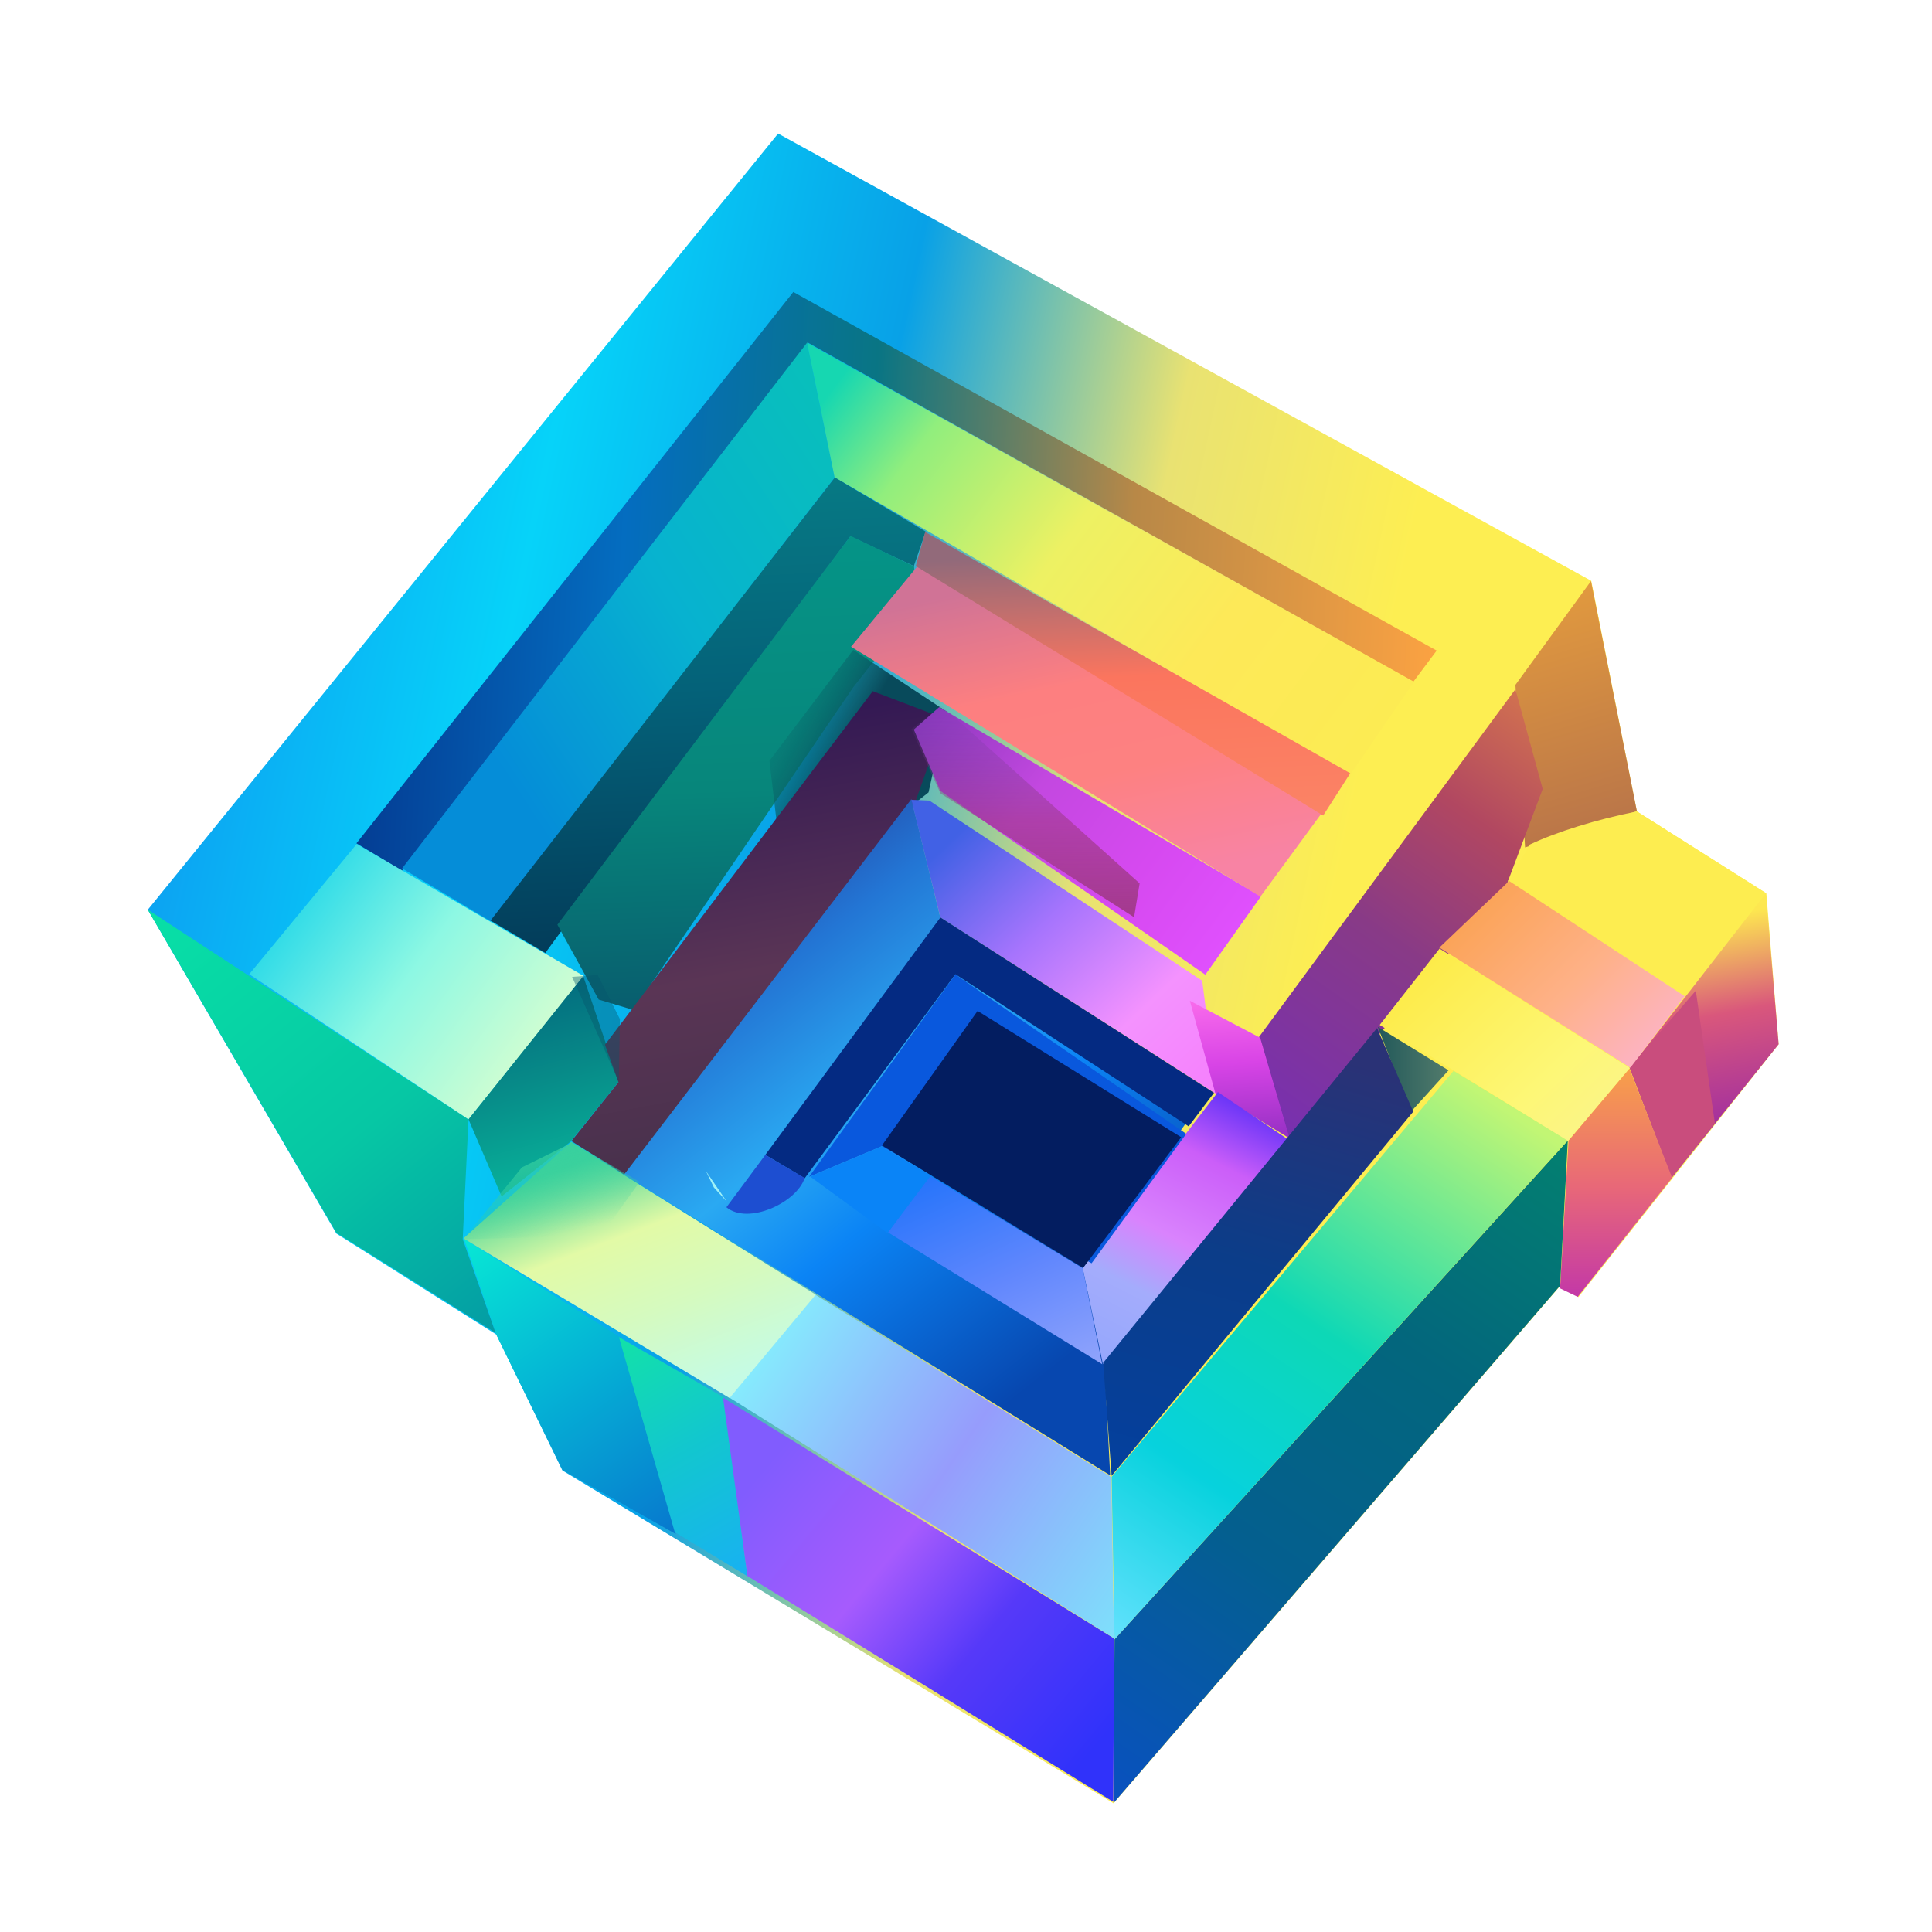
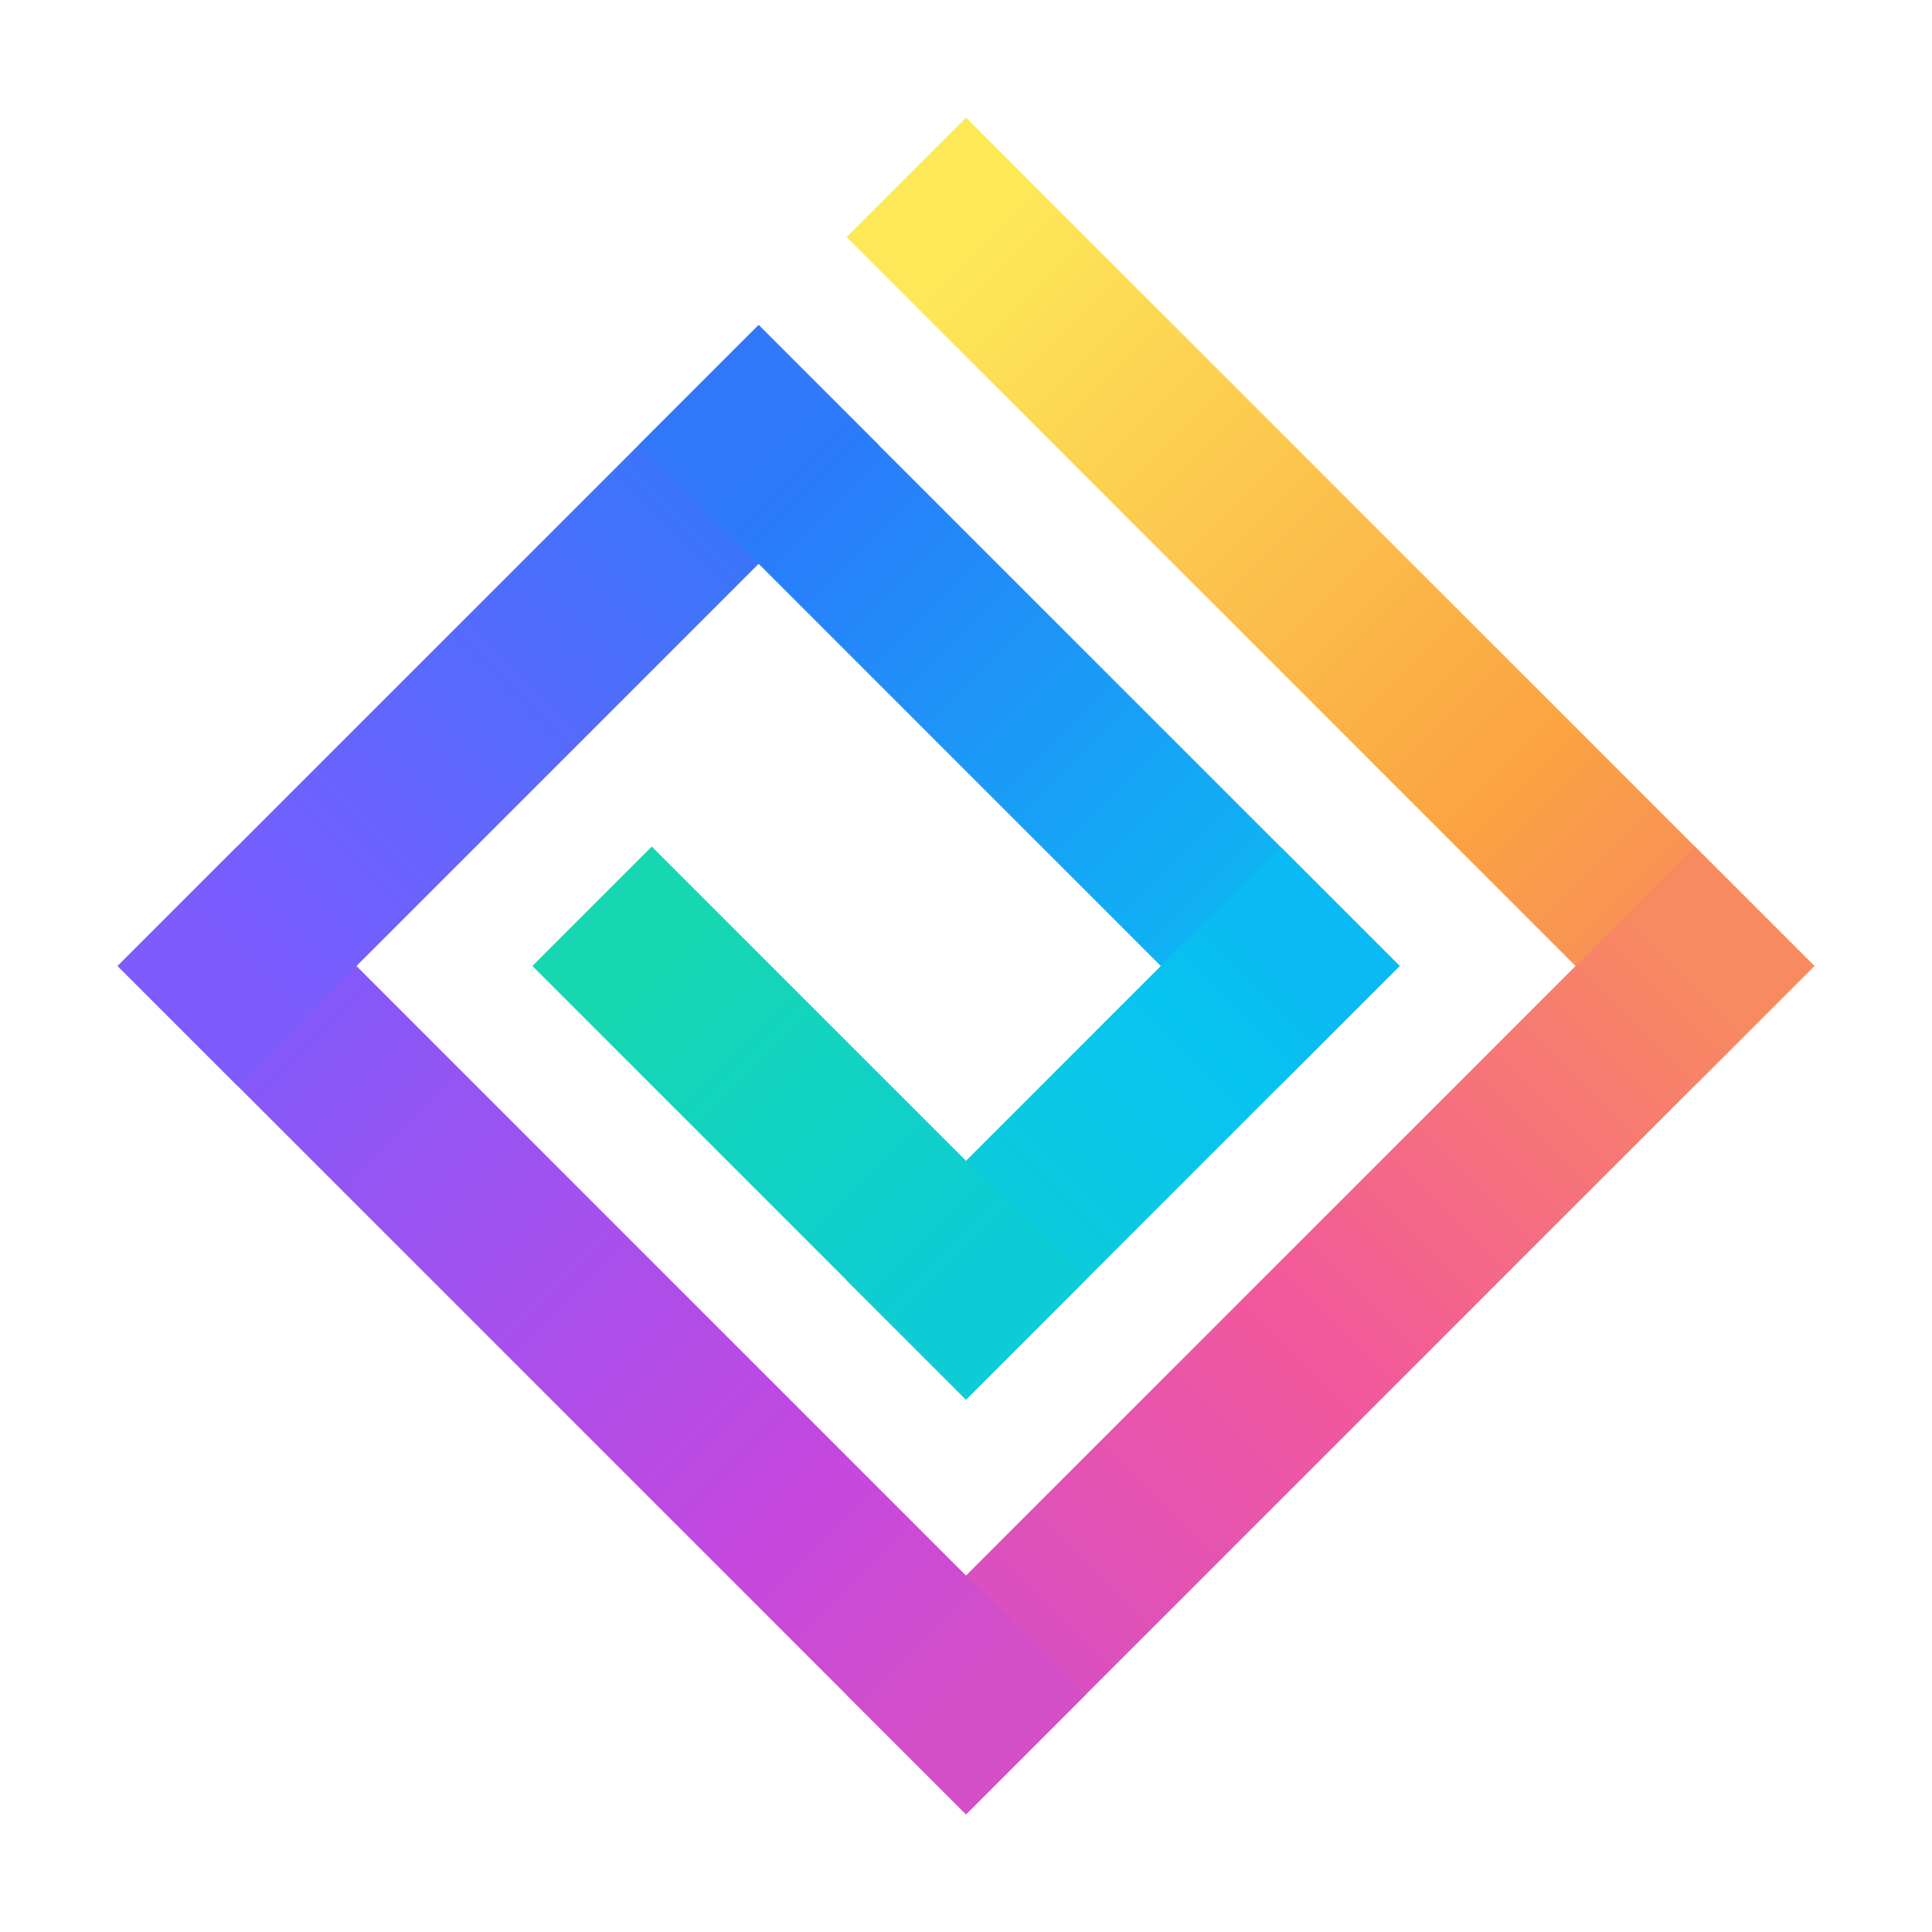
- <svg xmlns="http://www.w3.org/2000/svg" fill="none" viewBox="0 0 80 80">
+ <svg xmlns="http://www.w3.org/2000/svg" viewBox="0 0 100 100">
  <defs>
-     <linearGradient id="paint0_linear_4137_5726" x1="9.573" x2="65.89" y1="22.82" y2="35.01" gradientUnits="userSpaceOnUse">
-       <stop stop-color="#0CA4F2" offset="0" />
-       <stop stop-color="#06D3F9" offset=".208" />
-       <stop stop-color="#08A1E7" offset=".438" />
-       <stop stop-color="#E9E272" offset=".646" />
-       <stop stop-color="#FDEE52" offset=".828" />
+     <linearGradient id="s0" gradientUnits="userSpaceOnUse" x1="21" y1="21" x2="79" y2="21">
+       <stop offset="0" stop-color="#FDE958" />
+       <stop offset="0.756" stop-color="#FBA242" />
+       <stop offset="1" stop-color="#F88A5F" />
    </linearGradient>
-     <linearGradient id="paint1_linear_4137_5726" x1="14.76" x2="59.49" y1="23.77" y2="26.42" gradientUnits="userSpaceOnUse">
-       <stop stop-color="#043A91" offset="0" />
-       <stop stop-color="#046DC0" offset=".245" />
-       <stop stop-color="#097584" offset=".469" />
-       <stop stop-color="#B88847" offset=".714" />
-       <stop stop-color="#FBA242" offset="1" />
+     <linearGradient id="s1" gradientUnits="userSpaceOnUse" x1="79" y1="21" x2="79" y2="79">
+       <stop offset="0" stop-color="#F88A5F" />
+       <stop offset="0.512" stop-color="#F2589B" />
+       <stop offset="1" stop-color="#D44EC8" />
    </linearGradient>
-     <linearGradient id="paint2_linear_4137_5726" x1="16.65" x2="34.24" y1="25.62" y2="14.06" gradientUnits="userSpaceOnUse">
-       <stop stop-color="#058DD8" offset="0" />
-       <stop stop-color="#07B2D0" offset=".464" />
-       <stop stop-color="#08C1B9" offset="1" />
+     <linearGradient id="s2" gradientUnits="userSpaceOnUse" x1="79" y1="79" x2="21" y2="79">
+       <stop offset="0" stop-color="#D44EC8" />
+       <stop offset="0.268" stop-color="#C348E0" />
+       <stop offset="1" stop-color="#7D5BFD" />
    </linearGradient>
-     <linearGradient id="paint3_linear_4137_5726" x1="35.12" x2="56.43" y1="15.21" y2="31.25" gradientUnits="userSpaceOnUse">
-       <stop stop-color="#16D7B1" offset="0" />
-       <stop stop-color="#91EE7D" offset=".162" />
-       <stop stop-color="#EDF163" offset=".432" />
-       <stop stop-color="#FDE958" offset=".703" />
-       <stop stop-color="#FCEB53" offset="1" />
+     <linearGradient id="s3" gradientUnits="userSpaceOnUse" x1="21" y1="79" x2="21" y2="37.5">
+       <stop offset="0" stop-color="#7D5BFD" />
+       <stop offset="0.034" stop-color="#7B5CFE" />
+       <stop offset="1" stop-color="#3178FB" />
    </linearGradient>
-     <linearGradient id="paint4_linear_4137_5726" x1="64.49" x2="67.75" y1="24.04" y2="35.12" gradientUnits="userSpaceOnUse">
-       <stop stop-color="#E39B3E" offset="0" />
-       <stop stop-color="#B5714A" offset="1" />
+     <linearGradient id="s4" gradientUnits="userSpaceOnUse" x1="21" y1="37.5" x2="62.5" y2="37.5">
+       <stop offset="0" stop-color="#3178FB" />
+       <stop offset="0.091" stop-color="#2A7BFB" />
+       <stop offset="1" stop-color="#0BBAF2" />
    </linearGradient>
-     <linearGradient id="paint5_linear_4137_5726" x1="62.84" x2="50.18" y1="28.67" y2="46.84" gradientUnits="userSpaceOnUse">
-       <stop stop-color="#D17150" offset="0" />
-       <stop stop-color="#B14761" offset=".24" />
-       <stop stop-color="#883A87" offset=".516" />
-       <stop stop-color="#752EB7" offset="1" />
+     <linearGradient id="s5" gradientUnits="userSpaceOnUse" x1="62.5" y1="37.5" x2="62.5" y2="62.5">
+       <stop offset="0" stop-color="#0BBAF2" />
+       <stop offset="0.246" stop-color="#06C4F0" />
+       <stop offset="1" stop-color="#0DCCD5" />
    </linearGradient>
-     <linearGradient id="paint6_linear_4137_5726" x1="68.25" x2="70.81" y1="33.6" y2="47.55" gradientUnits="userSpaceOnUse">
-       <stop stop-color="#FDF454" offset="0" />
-       <stop stop-color="#FDE750" offset=".339" />
-       <stop stop-color="#D9577C" offset=".62" />
-       <stop stop-color="#9828A5" offset="1" />
-     </linearGradient>
-     <linearGradient id="paint8_linear_4137_5726" x1="67.26" x2="67.26" y1="44.24" y2="53.7" gradientUnits="userSpaceOnUse">
-       <stop stop-color="#F8A049" offset="0" />
-       <stop stop-color="#E86878" offset=".516" />
-       <stop stop-color="#C338A7" offset="1" />
-     </linearGradient>
-     <linearGradient id="paint9_linear_4137_5726" x1="64.94" x2="46.11" y1="47.29" y2="74.61" gradientUnits="userSpaceOnUse">
-       <stop stop-color="#038070" offset="0" />
-       <stop stop-color="#03667D" offset=".328" />
-       <stop stop-color="#045F8F" offset=".641" />
-       <stop stop-color="#0951C0" offset="1" />
-     </linearGradient>
-     <linearGradient id="paint10_linear_4137_5726" x1="61.35" x2="46.14" y1="45.2" y2="67.82" gradientUnits="userSpaceOnUse">
-       <stop stop-color="#C2F674" offset="0" />
-       <stop stop-color="#0DD8B6" offset=".438" />
-       <stop stop-color="#07D2DD" offset=".724" />
-       <stop stop-color="#62E1FD" offset="1" />
-     </linearGradient>
-     <linearGradient id="paint11_linear_4137_5726" x1="19.18" x2="27.85" y1="51.27" y2="63.59" gradientUnits="userSpaceOnUse">
-       <stop stop-color="#07E8D5" offset="0" />
-       <stop stop-color="#05B2D5" offset=".484" />
-       <stop stop-color="#0778CE" offset="1" />
-     </linearGradient>
-     <linearGradient id="paint12_linear_4137_5726" x1="25.63" x2="30.99" y1="55.53" y2="65.21" gradientUnits="userSpaceOnUse">
-       <stop stop-color="#12E1A9" offset="0" />
-       <stop stop-color="#12C7CE" offset=".464" />
-       <stop stop-color="#18B1F2" offset="1" />
-     </linearGradient>
-     <linearGradient id="paint13_linear_4137_5726" x1="32.04" x2="45.81" y1="60.32" y2="71.8" gradientUnits="userSpaceOnUse">
-       <stop stop-color="#815CFE" offset="0" />
-       <stop stop-color="#A65BFD" offset=".354" />
-       <stop stop-color="#5639F9" offset=".641" />
-       <stop stop-color="#3032FA" offset="1" />
-     </linearGradient>
-     <linearGradient id="paint14_linear_4137_5726" x1="30.2" x2="46.1" y1="56.45" y2="67.26" gradientUnits="userSpaceOnUse">
-       <stop stop-color="#84F2FD" offset="0" />
-       <stop stop-color="#969CFC" offset=".516" />
-       <stop stop-color="#7FDDFB" offset="1" />
-     </linearGradient>
-     <linearGradient id="paint15_linear_4137_5726" x1="6.125" x2="20.53" y1="37.64" y2="55.22" gradientUnits="userSpaceOnUse">
-       <stop stop-color="#08E0A6" offset="0" />
-       <stop stop-color="#06C7A4" offset=".557" />
-       <stop stop-color="#049CA4" offset="1" />
-     </linearGradient>
-     <linearGradient id="paint16_linear_4137_5726" x1="11.11" x2="23.22" y1="36.11" y2="44.91" gradientUnits="userSpaceOnUse">
-       <stop stop-color="#12D2E9" offset="0" />
-       <stop stop-color="#8DF8E3" offset=".484" />
-       <stop stop-color="#E2FFCD" offset="1" />
-     </linearGradient>
-     <linearGradient id="paint17_linear_4137_5726" x1="21.44" x2="23.97" y1="40.45" y2="49.56" gradientUnits="userSpaceOnUse">
-       <stop stop-color="#02687E" offset="0" />
-       <stop stop-color="#078A88" offset=".448" />
-       <stop stop-color="#08B99D" offset="1" />
-     </linearGradient>
-     <linearGradient id="paint18_linear_4137_5726" x1="25.91" x2="26.95" y1="19.62" y2="39.88" gradientUnits="userSpaceOnUse">
-       <stop stop-color="#077B85" offset="0" />
-       <stop stop-color="#046279" offset=".443" />
-       <stop stop-color="#033A58" offset="1" />
-     </linearGradient>
-     <linearGradient id="paint19_linear_4137_5726" x1="29.99" x2="30.71" y1="22.33" y2="42.39" gradientUnits="userSpaceOnUse">
-       <stop stop-color="#059487" offset="0" />
-       <stop stop-color="#07867B" offset=".516" />
-       <stop stop-color="#085A6D" offset="1" />
-     </linearGradient>
-     <linearGradient id="paint20_linear_4137_5726" x1="32.35" x2="38.44" y1="26.92" y2="30.22" gradientUnits="userSpaceOnUse">
-       <stop stop-color="#08867B" stop-opacity="0" offset="0" />
-       <stop stop-color="#084A5B" offset=".646" />
-     </linearGradient>
-     <linearGradient id="paint21_linear_4137_5726" x1="28.71" x2="32.27" y1="30.55" y2="49.52" gradientUnits="userSpaceOnUse">
-       <stop stop-color="#341954" offset="0" />
-       <stop stop-color="#5A3555" offset=".516" />
-       <stop stop-color="#43304A" offset="1" />
-     </linearGradient>
-     <linearGradient id="paint22_linear_4137_5726" x1="29.43" x2="45.64" y1="34.55" y2="55.04" gradientUnits="userSpaceOnUse">
-       <stop stop-color="#243998" offset="0" />
-       <stop stop-color="#2375D4" offset=".234" />
-       <stop stop-color="#2AA9F2" offset=".464" />
-       <stop stop-color="#0B84F5" offset=".641" />
-       <stop stop-color="#0747AF" offset="1" />
-     </linearGradient>
-     <linearGradient id="paint23_linear_4137_5726" x1="40.05" x2="50.83" y1="34.14" y2="45.55" gradientUnits="userSpaceOnUse">
-       <stop stop-color="#4161E5" offset="0" />
-       <stop stop-color="#A674FD" offset=".333" />
-       <stop stop-color="#F492FE" offset=".672" />
-       <stop stop-color="#F67DFD" offset="1" />
-     </linearGradient>
-     <linearGradient id="paint24_linear_4137_5726" x1="38.4" x2="51.42" y1="29.78" y2="39.47" gradientUnits="userSpaceOnUse">
-       <stop stop-color="#8D39BE" offset="0" />
-       <stop stop-color="#C348E0" offset=".333" />
-       <stop stop-color="#D649F0" offset=".667" />
-       <stop stop-color="#E151FF" offset="1" />
-     </linearGradient>
-     <linearGradient id="paint25_linear_4137_5726" x1="44.92" x2="47.72" y1="23.47" y2="36.5" gradientUnits="userSpaceOnUse">
-       <stop stop-color="#D07396" offset="0" />
-       <stop stop-color="#FD7F80" offset=".349" />
-       <stop stop-color="#FD8181" offset=".641" />
-       <stop stop-color="#F883A4" offset="1" />
-     </linearGradient>
-     <linearGradient id="paint26_linear_4137_5726" x1="46.2" x2="46.7" y1="22.9" y2="33.95" gradientUnits="userSpaceOnUse">
-       <stop stop-color="#926A7A" offset="0" />
-       <stop stop-color="#FB755E" offset=".464" />
-       <stop stop-color="#FB8365" offset="1" />
-     </linearGradient>
-     <linearGradient id="paint27_linear_4137_5726" x1="41.9" x2="41.9" y1="28.79" y2="39.56" gradientUnits="userSpaceOnUse">
-       <stop stop-color="#523F9F" stop-opacity="0" offset="0" />
-       <stop stop-color="#9B377D" stop-opacity=".547" offset=".484" />
-       <stop stop-color="#9B377D" offset="1" />
-     </linearGradient>
-     <linearGradient id="paint28_linear_4137_5726" x1="51.14" x2="51.57" y1="41.45" y2="47.18" gradientUnits="userSpaceOnUse">
-       <stop stop-color="#F769EB" offset="0" />
-       <stop stop-color="#D844E6" offset=".448" />
-       <stop stop-color="#9630C4" offset="1" />
-     </linearGradient>
-     <linearGradient id="paint29_linear_4137_5726" x1="51.25" x2="45.74" y1="45.54" y2="56.46" gradientUnits="userSpaceOnUse">
-       <stop stop-color="#6633F8" offset="0" />
-       <stop stop-color="#CB5EF9" offset=".224" />
-       <stop stop-color="#D983FD" offset=".516" />
-       <stop stop-color="#A4ACFC" offset=".724" />
-       <stop stop-color="#95A7FC" offset="1" />
-     </linearGradient>
-     <linearGradient id="paint30_linear_4137_5726" x1="41.43" x2="45.52" y1="47.52" y2="56.37" gradientUnits="userSpaceOnUse">
-       <stop stop-color="#2875FB" offset="0" />
-       <stop stop-color="#6187FD" offset=".516" />
-       <stop stop-color="#8FA3FC" offset="1" />
-     </linearGradient>
-     <linearGradient id="paint31_linear_4137_5726" x1="25.85" x2="29.61" y1="47.43" y2="57.36" gradientUnits="userSpaceOnUse">
-       <stop stop-color="#43D498" offset="0" />
-       <stop stop-color="#E2FAA6" offset=".328" />
-       <stop stop-color="#D5FABF" offset=".646" />
-       <stop stop-color="#C5FBE4" offset="1" />
-     </linearGradient>
-     <linearGradient id="paint32_linear_4137_5726" x1="21.03" x2="22" y1="47.13" y2="51.38" gradientUnits="userSpaceOnUse">
-       <stop stop-color="#35CFA0" offset="0" />
-       <stop stop-color="#35CFA0" stop-opacity="0" offset="1" />
-     </linearGradient>
-     <linearGradient id="paint33_linear_4137_5726" x1="56.87" x2="59.87" y1="44.44" y2="44.44" gradientUnits="userSpaceOnUse">
-       <stop stop-color="#205759" offset="0" />
-       <stop stop-color="#507A6B" offset="1" />
-     </linearGradient>
-     <linearGradient id="paint34_linear_4137_5726" x1="51.31" x2="46.02" y1="42.59" y2="60.98" gradientUnits="userSpaceOnUse">
-       <stop stop-color="#2A3276" offset="0" />
-       <stop stop-color="#0B3D89" offset=".484" />
-       <stop stop-color="#04409E" offset="1" />
-     </linearGradient>
-     <linearGradient id="paint35_linear_4137_5726" x1="62.01" x2="69.22" y1="36.45" y2="43.79" gradientUnits="userSpaceOnUse">
-       <stop stop-color="#FBA356" offset="0" />
-       <stop stop-color="#FEB188" offset=".516" />
-       <stop stop-color="#FDB4CE" offset="1" />
-     </linearGradient>
-     <linearGradient id="paint36_linear_4137_5726" x1="59.58" x2="66.95" y1="39.35" y2="47.19" gradientUnits="userSpaceOnUse">
-       <stop stop-color="#FDEB49" offset="0" />
-       <stop stop-color="#FDF776" offset=".641" />
-       <stop stop-color="#FAF38D" offset="1" />
+     <linearGradient id="s6" gradientUnits="userSpaceOnUse" x1="62.5" y1="62.5" x2="37.5" y2="62.5">
+       <stop offset="0" stop-color="#0DCCD5" />
+       <stop offset="1" stop-color="#16D7B1" />
    </linearGradient>
  </defs>
-   <path d="m32.22 5.53-26.1 32.14 7.81 13.41 6.62 4.18 2.74 5.63 22.82 13.78 18.49-21.42 0.76 0.46 8.29-10.47-0.51-6.25-5.36-3.39-1.89-9.55-33.67-18.52z" fill="url(#paint0_linear_4137_5726)" />
-   <path d="m32.85 12.09-18.09 22.83 1.89 1.14 16.81-21.87 25.07 14.03 0.96-1.28-26.64-14.85z" fill="url(#paint1_linear_4137_5726)" />
-   <path d="m33.42 14.19-16.77 21.77 3.67 2.19 14.24-18.38-1.14-5.58z" fill="url(#paint2_linear_4137_5726)" />
-   <path d="m33.42 14.19 1.14 5.58 21.35 12.31 2.63-3.83-25.12-14.06z" fill="url(#paint3_linear_4137_5726)" />
-   <path d="m65.88 24.06-3.13 4.3 0.4 6.73 4.63-1.5-1.9-9.53z" fill="url(#paint4_linear_4137_5726)" />
-   <path d="m62.75 28.54-10.64 14.43 1.27 4.22 8.99-10.51 1.51-4.01-1.13-4.13z" fill="url(#paint5_linear_4137_5726)" />
-   <path d="m67.78 33.6c-1.66 0.33-3.31 0.84-4.43 1.37l-0.91 1.51 7.35 4.75 3.34-4.24-5.35-3.39z" fill="#FDED50" />
-   <path d="m73.12 36.99-5.63 7.24 1.73 4.54 4.43-5.53-0.53-6.25z" fill="url(#paint6_linear_4137_5726)" />
-   <path d="m70.22 41.02-2.75 3.18 1.75 4.57 1.79-2.26-0.79-5.49z" fill="#C94D7D" />
-   <path d="m67.47 44.24-2.52 2.99-0.35 6.12 0.73 0.35 3.91-4.93-1.77-4.53z" fill="url(#paint8_linear_4137_5726)" />
-   <path d="m64.92 47.23-18.77 20.65-0.04 6.78 18.49-21.42 0.32-6.01z" fill="url(#paint9_linear_4137_5726)" />
-   <path d="m60.19 44.34-14.16 16.81 0.12 6.73 18.77-20.66-4.73-2.88z" fill="url(#paint10_linear_4137_5726)" />
-   <path d="m19.21 51.29 1.34 3.97 2.74 5.61 4.69 2.65-2.3-8.15-6.47-4.08z" fill="url(#paint11_linear_4137_5726)" />
-   <path d="m25.63 55.37 2.31 8.07 3.01 1.83-0.98-7.41-4.34-2.49z" fill="url(#paint12_linear_4137_5726)" />
-   <path d="m29.94 57.88 1.01 7.38 15.15 9.35 0.03-6.77-16.19-9.96z" fill="url(#paint13_linear_4137_5726)" />
-   <path d="m33.76 53.61-3.56 4.26 15.93 9.97-0.11-6.68-12.26-7.55z" fill="url(#paint14_linear_4137_5726)" />
-   <path d="m6.12 37.67 7.81 13.38 6.59 4.14-1.36-3.88 0.24-4.96-13.28-8.68z" fill="url(#paint15_linear_4137_5726)" />
-   <path d="m14.77 34.95-4.45 5.39 9.08 6.01 4.78-5.93-9.41-5.47z" fill="url(#paint16_linear_4137_5726)" />
-   <path d="m24.15 40.42-4.75 5.93 1.37 3.19 2.85-2.26 2-2.49-1.47-4.37z" fill="url(#paint17_linear_4137_5726)" />
-   <path d="m34.57 19.77-14.26 18.35 2.27 1.34 12.63-17.25 2.63 1.23 0.49-1.43-3.76-2.24z" fill="url(#paint18_linear_4137_5726)" />
-   <path d="m35.22 22.19-12.14 16.1 1.71 3.1 1.44 0.43 9.1-13.36 2.62-3.32-0.1-1.69-2.63-1.26z" fill="url(#paint19_linear_4137_5726)" />
-   <path d="m35.33 26.91-3.47 4.59 0.86 7.29 3.3-4.05 2.43-1.93 0.74-3.35-3.86-2.55z" fill="url(#paint20_linear_4137_5726)" />
-   <path d="m36.14 28.62-11.09 14.64 0.56 1.55-1.95 2.44 2.19 1.39 12.04-15.41 1.09-3.04-0.27-0.59-2.57-0.98z" fill="url(#paint21_linear_4137_5726)" />
-   <path d="m37.74 33.09-11.9 15.55 20.13 12.45-0.24-4.64-0.87-3.95 5.13-7.24-11.05-7.25-1.2-4.92z" fill="url(#paint22_linear_4137_5726)" />
-   <path d="m37.74 33.12 1.2 4.87 11.45 7.33-0.61-4.71-11.3-7.46-0.74-0.03z" fill="url(#paint23_linear_4137_5726)" />
-   <path d="m38.89 29.28-1.05 0.93 1.1 2.54 10.97 7.61 2.3-3.24-13.32-7.84z" fill="url(#paint24_linear_4137_5726)" />
-   <path d="m38.02 23.41-2.78 3.37 16.95 10.35 2.68-3.65-16.85-10.07z" fill="url(#paint25_linear_4137_5726)" />
-   <path d="m38.31 22.03-0.39 1.41 16.87 10.33 1.12-1.75-17.6-9.99z" fill="url(#paint26_linear_4137_5726)" />
-   <path d="m38.98 29.21-1.24 0.98 1.2 2.66 8.02 5.13 0.23-1.4-8.21-7.37z" fill="url(#paint27_linear_4137_5726)" />
-   <path d="m49.27 41.44 1.05 3.81 3.08 1.89-1.22-4.17-2.91-1.53z" fill="url(#paint28_linear_4137_5726)" />
-   <path d="m50.43 45.22-5.6 7.28 0.84 3.99 7.65-9.32-2.89-1.95z" fill="url(#paint29_linear_4137_5726)" />
-   <path d="m38.47 48.67-1.7 2.36 8.87 5.46-0.81-3.98-6.36-3.84z" fill="url(#paint30_linear_4137_5726)" />
-   <path d="m23.65 47.29-4.46 3.99 11.02 6.61 3.57-4.28-10.13-6.32z" fill="url(#paint31_linear_4137_5726)" />
-   <path d="m21.61 48.34-2.42 2.97 5.7-0.14 1.59-2.23-2.78-1.63-2.09 1.03z" fill="url(#paint32_linear_4137_5726)" />
-   <path d="m57.05 42.52 1.37 3.52 1.56-1.72-2.93-1.8z" fill="url(#paint33_linear_4137_5726)" />
-   <path d="m57.02 42.57-11.34 13.86 0.35 4.68 12.49-15.08-1.5-3.46z" fill="url(#paint34_linear_4137_5726)" />
-   <path d="m62.49 36.48-2.89 2.76 7.91 4.97 2.25-2.96-7.27-4.77z" fill="url(#paint35_linear_4137_5726)" />
-   <path d="m59.61 39.28-2.48 3.16 7.8 4.8 2.56-3.02-7.88-4.94z" fill="url(#paint36_linear_4137_5726)" />
-   <path d="m38.94 37.99-7.25 9.83 1.63 0.97 6.24-8.45 9.66 6.3 1.05-1.39-11.33-7.26z" fill="#042A82" />
-   <path d="m39.56 40.35-6.06 8.38 3.01-1.27 8.69 4.85 3.92-5.36-9.56-6.6z" fill="#0958DD" />
-   <path d="m40.48 41.86-3.96 5.57 8.33 5.07 4.06-5.41-8.43-5.23z" fill="#031D60" />
-   <path d="m36.51 47.47-2.96 1.25 3.2 2.34 1.79-2.38-2.03-1.21z" fill="#0A84F7" />
-   <path d="m31.69 47.82-1.61 2.17c0.89 0.74 2.9-0.18 3.24-1.21l-1.63-0.96z" fill="#1D4ED1" />
-   <path d="m29.23 48.49 0.33 0.68 0.53 0.58-0.86-1.26z" fill="#A0F2F7" />
-   <path d="m25.62 44.79 0.05-2.59-0.92-1.83-1.06 0.08 1.93 4.34z" fill="#05546B" opacity=".4" />
+   <g transform="translate(50 50) rotate(45) scale(0.92) translate(-50 -50)">
+     <rect x="16.25" y="16.25" width="67.5" height="9.5" fill="url(#s0)" />
+     <rect x="74.25" y="16.25" width="9.5" height="67.5" fill="url(#s1)" />
+     <rect x="16.25" y="74.25" width="67.5" height="9.5" fill="url(#s2)" />
+     <rect x="16.25" y="32.75" width="9.5" height="51" fill="url(#s3)" />
+     <rect x="16.25" y="32.75" width="51" height="9.5" fill="url(#s4)" />
+     <rect x="57.75" y="32.75" width="9.5" height="34.5" fill="url(#s5)" />
+     <rect x="32.75" y="57.75" width="34.5" height="9.5" fill="url(#s6)" />
+   </g>
</svg>
